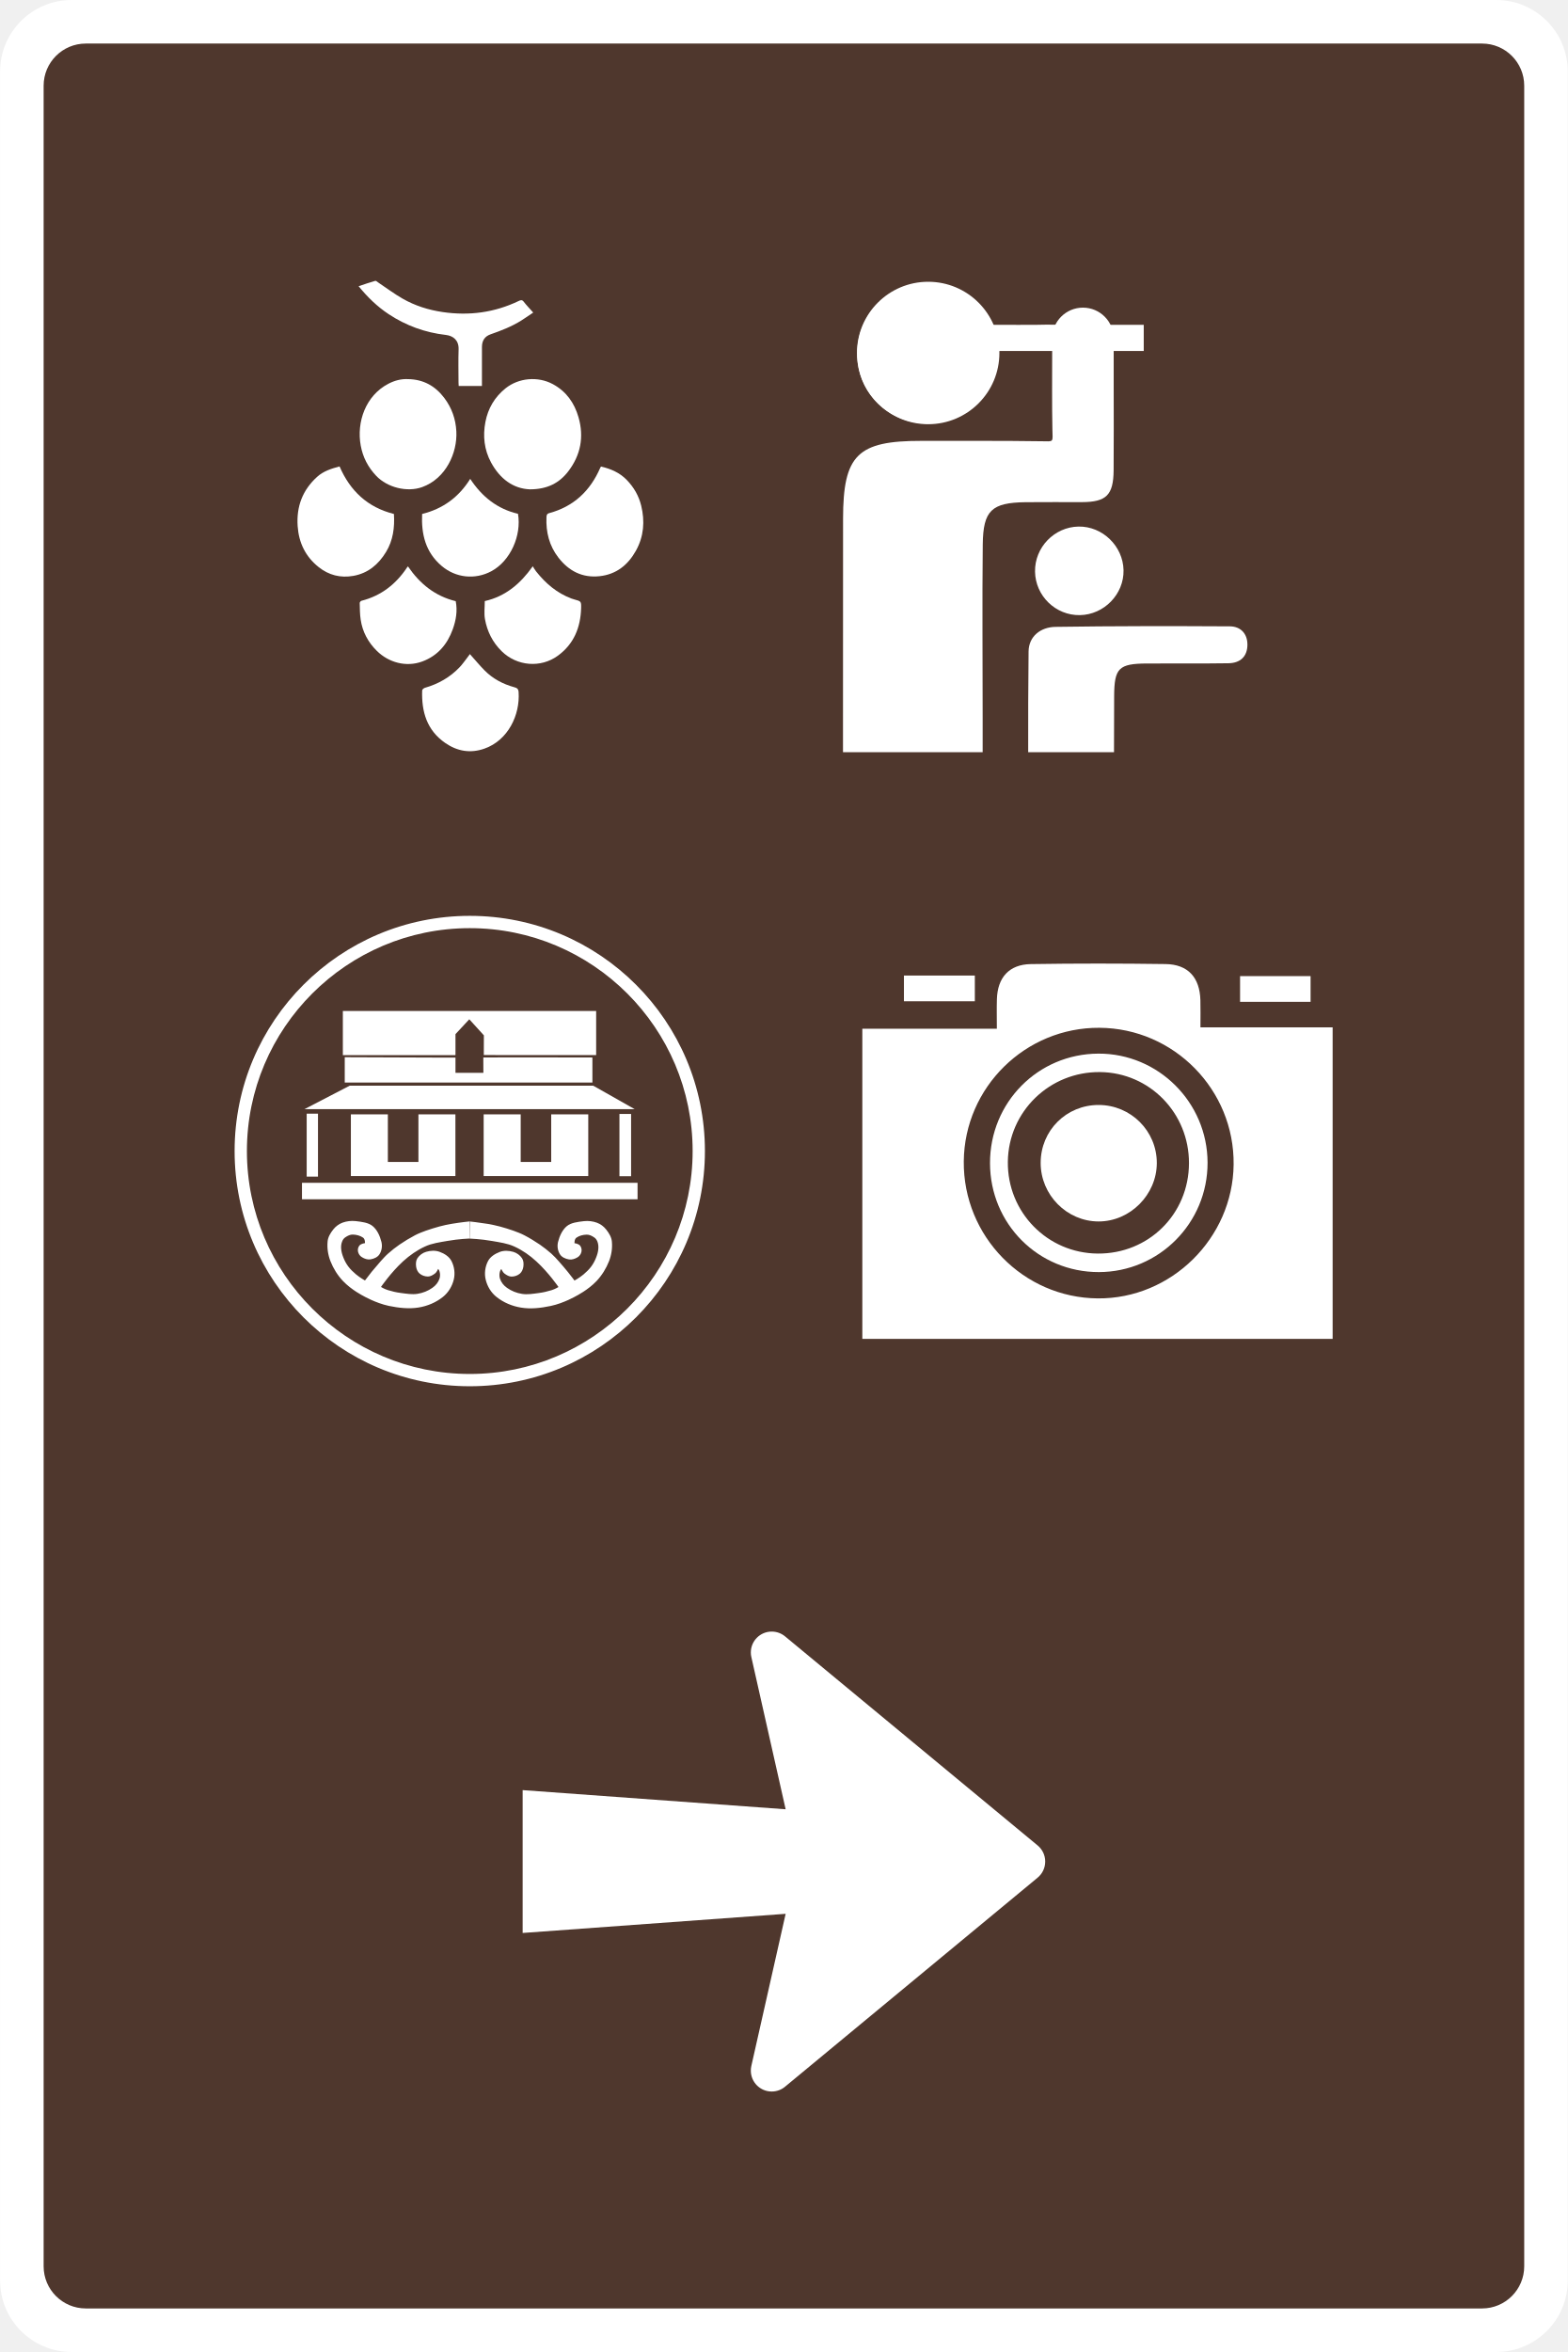
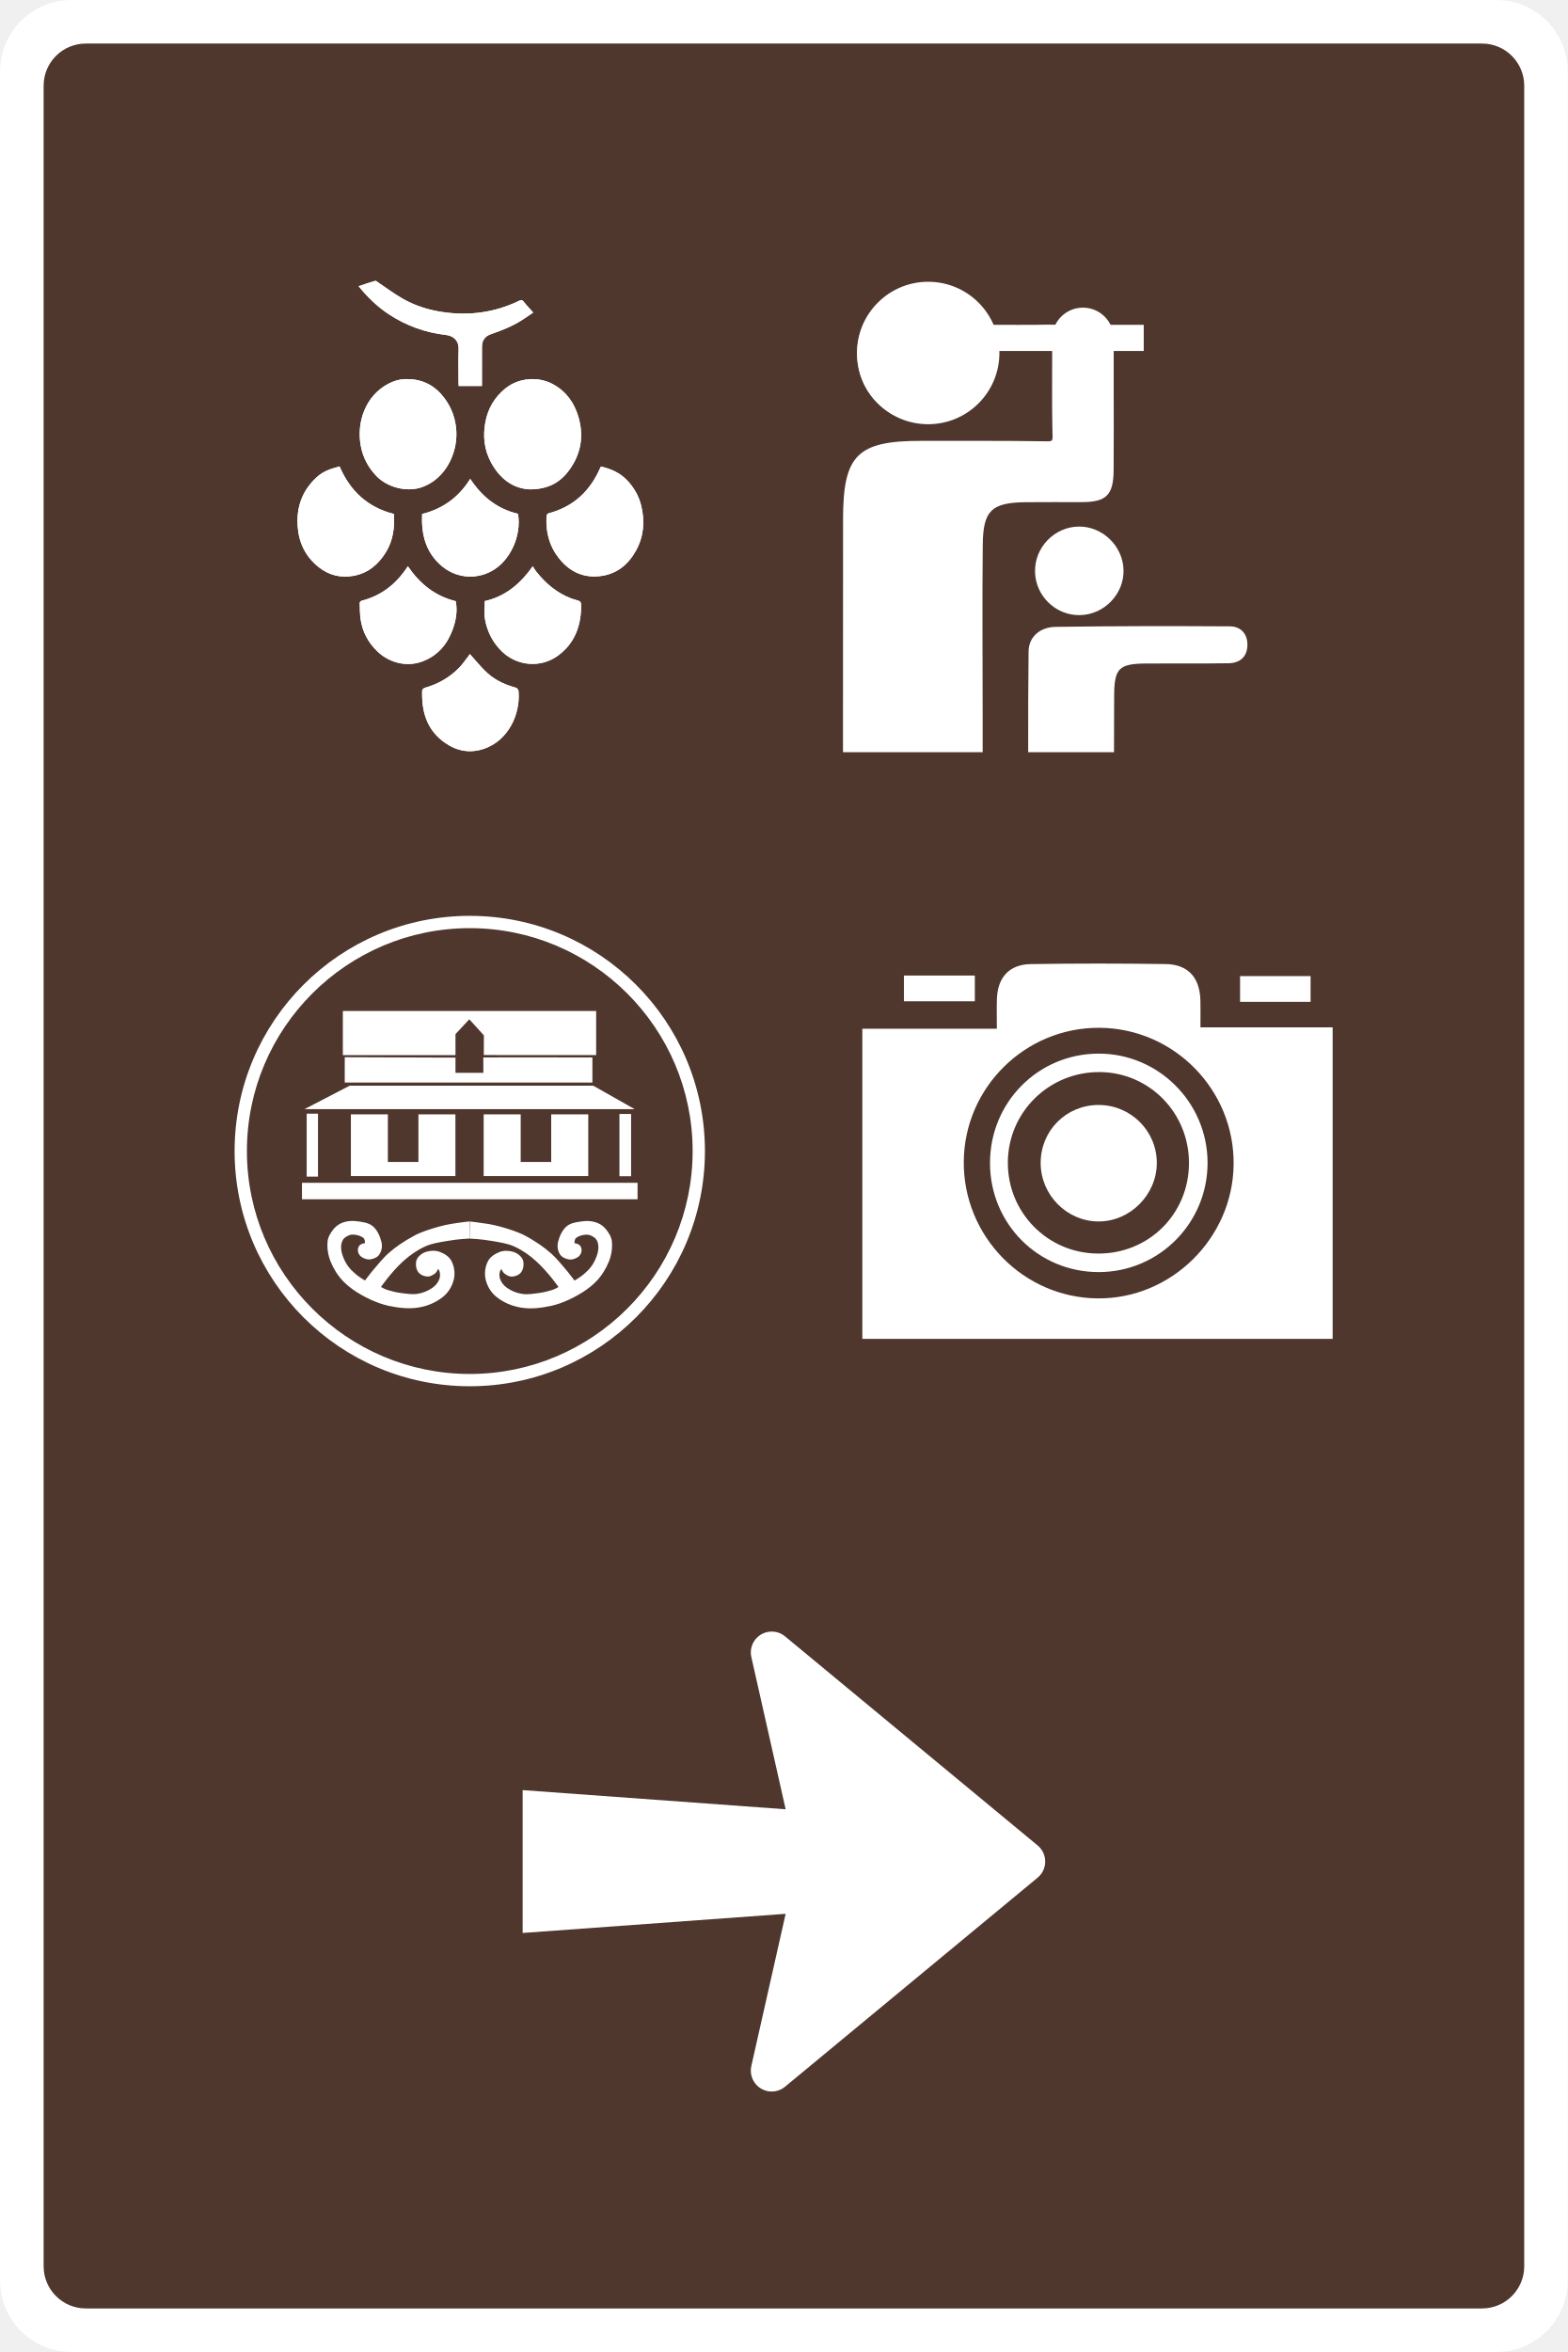
<svg xmlns="http://www.w3.org/2000/svg" version="1.1" width="31.75mm" height="47.62mm" viewBox="0 0 90 135">
  <g transform="scale(0.1)">
    <path fill="#ffffff" d="M858.92 1350L41.08 1350C18.39 1350 0 1331.61 0 1308.92L0 41.08C0 18.39 18.39 0 41.08 0L858.92 0C881.61 0 900 18.39 900 41.08L900 1308.92C900 1331.61 881.61 1350 858.92 1350" />
    <path fill="#4f372d" d="M850.8 1325L49.2 1325C35.83 1325 25 1314.16 25 1300.8L25 49.2C25 35.84 35.83 25 49.2 25L850.8 25C864.16 25 875 35.84 875 49.2L875 1300.8C875 1314.16 864.16 1325 850.8 1325" />
    <path fill="#ffffff" d="M600 1068.49C600 1064.74 598.28 1061.4 595.58 1059.19L450.74 939.32C448.65 937.56 445.94 936.49 442.99 936.49C436.36 936.49 431 941.86 431 948.49C431 949.4 431.09 950.29 431.3 951.13L450.99 1038.49L300 1027.49L300 1109.48L450.99 1098.49L431.3 1185.78C431.09 1186.72 431 1187.6 431 1188.49C431 1195.12 436.36 1200.49 442.99 1200.49C445.96 1200.49 448.68 1199.41 450.77 1197.62L595.55 1077.82C598.27 1075.61 600 1072.26 600 1068.49" />
    <path fill="#ffffff" d="M765.01 768.48C765.01 708.7 765.01 649.86 765.01 589.68C739.54 589.68 714.62 589.68 689.12 589.68C689.12 583.59 689.23 578.82 689.09 574.06C688.74 561.07 681.97 553.53 669.13 553.35C643.33 552.99 617.52 552.96 591.72 553.37C579.31 553.57 572.64 561.05 572.27 573.51C572.11 578.76 572.24 584.02 572.24 590.46C545.34 590.46 520.08 590.46 495.01 590.46C495.01 650.52 495.01 709.35 495.01 768.48C585.17 768.48 674.63 768.48 765.01 768.48" />
    <path fill="#ffffff" d="M752.35 575.02C752.35 569.5 752.35 564.91 752.35 560.27C738.37 560.27 725.01 560.27 711.87 560.27C711.87 565.73 711.87 570.29 711.87 575.02C725.6 575.02 738.53 575.02 752.35 575.02" />
    <path fill="#ffffff" d="M518.9 574.69C532.72 574.69 546.11 574.69 559.6 574.69C559.6 569.4 559.6 564.79 559.6 559.93C545.8 559.93 532.63 559.93 518.9 559.93C518.9 565.06 518.9 569.65 518.9 574.69" />
    <path fill="#4f372d" d="M630.18 719.52C659.37 719.73 682.43 696.9 682.54 667.69C682.64 638.92 660 615.68 631.55 615.35C602.53 615.02 578.9 637.96 578.55 666.8C578.2 695.79 601.24 719.32 630.18 719.52" />
    <path fill="#ffffff" d="M630.7 634.23C612.12 634.21 597.39 648.9 597.39 667.48C597.38 685.85 612.42 701.06 630.62 701.09C648.71 701.12 664.04 685.75 664.07 667.56C664.1 649.18 649.16 634.26 630.7 634.23" />
    <path fill="#4f372d" d="M693.21 667.33C693.13 632.76 664.92 604.6 630.51 604.76C595.82 604.91 568.25 632.79 568.31 667.65C568.38 702.51 596.1 730.22 630.82 730.15C665.36 730.09 693.29 701.96 693.21 667.33M553.25 666.57C553.66 624.07 588.61 589.67 631.11 589.93C673.96 590.19 708.67 625.55 708.17 668.44C707.68 710.76 672.33 745.59 630.2 745.25C587.42 744.92 552.85 709.56 553.25 666.57" />
    <path fill="#ffffff" fill-rule="evenodd" d="M176.02 675.35L182.51 675.35L182.51 639.23L176.02 639.23L176.02 675.35" />
    <path fill="#ffffff" fill-rule="evenodd" d="M355.57 675.12L362.26 675.12L362.26 639.39L355.57 639.39L355.57 675.12" />
    <path fill="#ffffff" fill-rule="evenodd" d="M173.32 688.36L365.97 688.36L365.97 678.91L173.32 678.91L173.32 688.36" />
    <path fill="#ffffff" fill-rule="evenodd" d="M174.77 636.62L364.29 636.62L340.52 623.17L200.69 623.17L174.77 636.62" />
    <path fill="#ffffff" fill-rule="evenodd" d="M277.62 675.03L337.67 675.03L337.67 639.62L316.4 639.62L316.4 666.94L298.88 666.94L298.88 639.62L277.62 639.62L277.62 675.03" />
    <path fill="#ffffff" fill-rule="evenodd" d="M201.39 675.03L261.4 675.03L261.4 639.62L240.17 639.62L240.17 666.94L222.62 666.94L222.62 639.62L201.39 639.62L201.39 675.03" />
    <path fill="#ffffff" fill-rule="evenodd" d="M209.48 713.55C209.48 713.55 207.25 713.74 206.28 714.95C205.53 715.85 205.22 717.18 205.49 718.43C205.77 719.68 206.55 720.89 207.68 721.56C209.21 722.54 211.01 723.12 212.65 722.85C214.8 722.5 216.83 721.52 217.85 719.87C219.1 717.88 219.53 715.31 218.94 712.88C218.04 709.28 216.44 705.84 213.82 703.69C211.4 701.74 207.76 701.31 204.12 700.88C201.55 700.61 198.93 700.92 196.58 701.78C194.51 702.56 192.67 703.93 191.3 705.65C189.62 707.8 188.22 710.1 188.02 712.65C187.67 716.4 188.25 720.27 189.66 723.87C191.3 728.05 193.72 731.96 196.82 735.24C201.7 740.4 208.47 743.8 208.47 743.8C208.47 743.8 215.54 747.91 223.16 749.55C228.84 750.72 234.66 751.38 240.21 750.49C245.33 749.67 250.22 747.6 254.2 744.43C257.33 741.93 259.52 738.33 260.46 734.46C261.32 730.94 260.81 727.07 259.17 723.87C257.88 721.32 255.22 719.56 252.29 718.51C249.9 717.65 247.17 717.77 244.63 718.51C242.59 719.1 240.8 720.43 239.62 722.14C238.72 723.48 238.61 725.27 238.84 727.03C239.07 728.6 239.74 730.08 240.87 731.02C242.17 732.11 243.92 732.7 245.64 732.7C247.01 732.7 248.38 731.92 249.59 731.02C250.88 730.08 251.43 728.24 251.51 728.32C252.41 729.26 252.95 731.72 252.29 733.83C251.62 735.94 250.14 737.86 248.18 739.19C245.69 740.95 242.71 742.16 239.62 742.63C236.53 743.13 233.25 742.55 229.93 742.12C227.43 741.81 225 741.22 222.58 740.48C220.55 739.85 218.67 738.68 218.67 738.68C218.67 738.68 224.26 730.5 231.34 723.98C235.13 720.54 239.35 717.57 243.96 715.46C247.91 713.62 252.41 713.04 256.9 712.25C263.2 711.12 269.65 710.88 269.65 710.88L269.56 701.07C269.56 701.07 264.41 701.58 259.32 702.44C256.94 702.83 254.6 703.34 252.29 703.96C249.67 704.67 247.05 705.49 244.47 706.38C242.36 707.17 240.21 707.95 238.22 709.01C235.16 710.61 232.2 712.41 229.34 714.36C227.04 715.93 224.85 717.68 222.77 719.52C221.25 720.85 219.92 722.37 218.55 723.87C216.79 725.86 215.07 727.89 213.39 729.92C211.4 732.42 209.48 734.97 209.48 734.97C209.48 734.97 206.71 733.44 204.32 731.45C202.68 730.08 201.15 728.6 199.91 726.95C198.73 725.39 197.79 723.63 197.09 721.83C196.43 720.19 195.92 718.43 195.8 716.71C195.68 715.35 195.84 713.93 196.35 712.65C196.7 711.63 197.36 710.73 198.22 710.18C199.55 709.28 201 708.58 202.48 708.61C204.64 708.66 206.79 709.25 208.39 710.38C209.64 711.24 209.48 713.55 209.48 713.55" />
    <path fill="#ffffff" fill-rule="evenodd" d="M329.77 713.58C329.77 713.58 332 713.78 332.98 714.99C333.72 715.93 334.03 717.26 333.76 718.47C333.48 719.76 332.7 720.93 331.57 721.64C330.04 722.57 328.24 723.16 326.61 722.89C324.49 722.54 322.42 721.56 321.4 719.91C320.15 717.92 319.72 715.35 320.31 712.91C321.21 709.36 322.81 705.88 325.43 703.73C327.85 701.78 331.49 701.35 335.16 700.92C337.71 700.64 340.32 700.95 342.67 701.82C344.75 702.6 346.58 703.96 347.95 705.72C349.63 707.83 351.04 710.18 351.23 712.68C351.58 716.44 351 720.31 349.59 723.91C347.95 728.08 345.52 732 342.44 735.28C337.55 740.44 330.78 743.84 330.78 743.84C330.78 743.84 323.75 747.98 316.12 749.59C310.42 750.8 304.59 751.46 299.04 750.53C293.92 749.7 289.04 747.63 285.05 744.46C281.92 742 279.73 738.41 278.79 734.5C277.93 730.98 278.44 727.11 280.08 723.91C281.37 721.36 284.07 719.65 286.96 718.54C289.35 717.68 292.08 717.81 294.63 718.54C296.66 719.14 298.46 720.46 299.63 722.18C300.53 723.51 300.65 725.31 300.41 727.07C300.17 728.63 299.51 730.12 298.38 731.06C297.09 732.15 295.33 732.74 293.61 732.74C292.24 732.74 290.87 731.96 289.66 731.06C288.37 730.12 287.82 728.28 287.74 728.4C286.84 729.3 286.34 731.76 286.96 733.87C287.63 735.98 289.11 737.9 291.06 739.22C293.58 740.99 296.54 742.2 299.63 742.66C302.72 743.18 306.04 742.59 309.32 742.16C311.82 741.85 314.25 741.26 316.67 740.52C318.71 739.89 320.58 738.72 320.58 738.72C320.58 738.72 314.99 730.55 307.92 724.06C304.16 720.58 299.9 717.61 295.29 715.5C291.34 713.66 286.84 713.08 282.39 712.29C276.06 711.16 269.61 710.92 269.61 710.92L269.69 701.11C269.69 701.11 274.84 701.65 279.93 702.48C282.31 702.91 284.66 703.38 286.96 704C289.62 704.71 292.2 705.53 294.78 706.43C296.89 707.21 299.04 707.99 301.03 709.05C304.13 710.65 307.06 712.49 309.91 714.4C312.22 716.01 314.41 717.73 316.48 719.56C318 720.89 319.37 722.42 320.7 723.91C322.5 725.9 324.18 727.93 325.86 729.96C327.89 732.47 329.77 735.01 329.77 735.01C329.77 735.01 332.58 733.48 334.97 731.49C336.57 730.12 338.1 728.67 339.35 726.99C340.52 725.43 341.46 723.67 342.16 721.87C342.82 720.23 343.34 718.51 343.45 716.75C343.57 715.38 343.42 713.97 342.94 712.68C342.55 711.71 341.93 710.77 341.03 710.22C339.7 709.32 338.25 708.61 336.77 708.66C334.62 708.7 332.47 709.28 330.87 710.41C329.61 711.28 329.77 713.58 329.77 713.58" />
    <path fill="#ffffff" fill-rule="evenodd" d="M277.74 605.57L342.2 605.61L342.2 580.28L196.78 580.28L196.78 605.61L261.4 605.61L261.44 605.3L261.44 593.58L269.37 585.05L277.74 594.27C277.74 598.07 277.74 601.82 277.7 605.57L277.74 605.57" />
    <path fill="#ffffff" fill-rule="evenodd" d="M285.79 606.94L277.42 606.98L277.46 615.78L261.44 615.78L261.44 607.02L249.32 607.02C232.2 606.98 215.03 606.9 197.87 606.82L197.87 621.37L340.05 621.37L340.05 606.98C321.99 606.9 303.89 606.94 285.79 606.94" />
    <path fill="#ffffff" d="M269.65 525.68C195.08 525.68 134.64 586.12 134.64 660.68C134.64 735.24 195.08 795.68 269.65 795.68C344.2 795.68 404.64 735.24 404.64 660.68C404.64 586.12 344.2 525.68 269.65 525.68M269.65 532.74C340.19 532.74 397.59 590.13 397.59 660.68C397.59 731.23 340.19 788.63 269.65 788.63C199.1 788.63 141.7 731.23 141.7 660.68C141.7 590.13 199.1 532.74 269.65 532.74" />
    <path fill="#ffffff" d="M656.57 186.44C656.57 192.21 656.57 196.16 656.57 201.44C655.58 201.49 640.36 201.39 639.32 201.44C639.32 208.57 639.32 215.43 639.32 222.28C639.31 238.18 639.42 254.08 639.28 269.98C639.15 284.18 635.09 288.16 621.12 288.21C610.31 288.26 599.5 288.11 588.68 288.25C569.24 288.52 564.36 292.95 564.15 312.57C563.8 345.64 564.09 378.71 564.09 411.79C564.09 419.35 564.09 424.17 564.09 431.73C537.11 431.73 511.17 431.73 483.91 431.73C483.91 428.16 483.9 426.06 483.91 422.67C483.92 381.01 483.89 339.35 483.95 297.7C484 261.11 492.23 253 528.95 253.05C550.89 253.09 576.18 252.93 598.12 253.27C605.13 253.38 604.29 254.06 604.13 246.29C603.84 232.39 604 215.91 604 201.44C603.27 201.44 573.96 201.44 573.54 201.44C572.77 205.33 572.2 209.24 571.27 212.87C566.55 231.4 550.42 243.5 531.19 243.07C512.64 242.65 496.65 229.52 492.95 211.67C489.07 192.91 498.09 174.47 515.08 166.44C531.8 158.53 552.26 162.56 563.18 177.48C568.06 184.15 562.14 186.37 569.65 186.44C576.33 186.51 594.93 186.44 594.93 186.44C600.95 186.23 611.42 186.44 611.42 186.44L628.77 186.44L656.57 186.44" />
    <path fill="#ffffff" d="M639.5 431.73C623.03 431.73 606.32 431.73 590.23 431.73C590.2 412.64 590.22 394.27 590.45 373.94C590.55 365.19 597.44 359.94 605.87 359.81C639.24 359.31 672.62 359.32 705.99 359.51C712.09 359.54 716.1 363.61 716.09 370.01C716.08 376.9 711.9 380.59 705.22 380.69C689.65 380.93 674.07 380.74 658.49 380.83C642.17 380.92 639.67 383.44 639.58 399.57C639.52 409.74 639.54 419.91 639.5 430.09L639.5 431.73" />
    <path fill="#ffffff" d="M619.92 353.07C606.01 353.32 594.38 342.04 594.16 328.1C593.93 314.2 605.23 302.5 619.1 302.24C632.87 301.99 644.69 313.44 644.97 327.28C645.24 341.05 633.8 352.83 619.92 353.07" />
    <path fill="#ffffff" d="M573.7 202.61C573.7 225.18 555.4 243.49 532.82 243.49C510.24 243.49 491.94 225.18 491.94 202.61C491.94 180.03 510.24 161.73 532.82 161.73C555.4 161.73 573.7 180.03 573.7 202.61" />
    <path fill="#ffffff" d="M639.32 194.24C639.32 184.49 631.41 176.58 621.66 176.58C611.9 176.58 604 184.49 604 194.24C604 203.99 611.9 211.9 621.66 211.9C631.41 211.9 639.32 203.99 639.32 194.24" />
    <path fill="#ffffff" fill-rule="evenodd" d="M304.15 280.87C314.2 280.86 321.05 277.22 326.14 270.6C333.29 261.31 335.34 250.82 332.07 239.49C329.69 231.25 325.08 224.67 317.34 220.49C308.81 215.88 297.74 216.83 290.17 222.9C283.93 227.91 280.1 234.45 278.62 242.2C277.09 250.22 277.9 258.1 281.86 265.43C286.96 274.86 294.59 280.49 304.15 280.87" />
    <path fill="#ffffff" fill-rule="evenodd" d="M234.22 217.61C230.15 217.41 226.4 218.45 222.86 220.3C209.84 227.11 204.56 242.26 207.05 255.79C208.28 262.46 211.22 268.16 215.94 273.13C222.3 279.83 233.68 282.71 242.35 279.57C255.97 274.63 262.57 259.9 261.94 247.63C261.58 240.57 259.32 234.1 254.99 228.38C249.75 221.46 242.92 217.74 234.22 217.61" />
    <path fill="#ffffff" fill-rule="evenodd" d="M344.98 267.78C344.79 268.11 344.63 268.33 344.53 268.56C338.79 281.76 329.3 290.75 315.22 294.54C313.85 294.92 313.73 295.8 313.68 296.88C313.3 305.4 315.27 313.26 320.54 320.06C326.47 327.71 334.19 331.76 344.07 330.73C353.74 329.72 360.48 324.29 365.06 316.05C369.58 307.9 370.24 299.18 368.06 290.24C366.66 284.54 363.82 279.63 359.69 275.4C355.64 271.25 350.61 269.11 344.98 267.78" />
    <path fill="#ffffff" fill-rule="evenodd" d="M194.89 267.72C190.12 269 185.64 270.41 182.02 273.69C173.64 281.28 170.08 290.73 170.83 301.95C171.48 311.55 175.35 319.49 182.88 325.49C188.7 330.13 195.41 331.85 202.79 330.54C211.25 329.04 217.21 323.98 221.55 316.86C225.66 310.13 226.58 302.69 226.1 295.01C210.99 291.21 200.97 281.8 194.89 267.72" />
    <path fill="#ffffff" fill-rule="evenodd" d="M278.26 345.01C278.26 348.56 277.78 352.04 278.36 355.33C279.63 362.4 282.73 368.66 287.98 373.81C296.71 382.38 310.34 383.56 320.22 376.36C329.46 369.62 333.25 360.12 333.57 349.05C333.68 345.11 333.46 345.1 329.71 344.08C329.14 343.92 328.58 343.75 328.03 343.55C319.67 340.42 313.18 334.86 307.72 327.97C307.01 327.08 306.46 326.07 305.8 325.04C298.8 334.95 290.25 342.3 278.26 345.01" />
    <path fill="#ffffff" fill-rule="evenodd" d="M242.29 295.01C241.76 306.58 244.22 316.96 253.51 324.84C261.52 331.65 272.62 332.94 282.11 327.83C293 321.95 299.46 307.32 297.33 294.91C285.49 292.15 276.65 285.13 269.9 274.86C263.34 285.39 254.22 292.05 242.29 295.01" />
    <path fill="#ffffff" fill-rule="evenodd" d="M234.16 325.1C234.01 325.25 233.86 325.37 233.75 325.54C227.38 335.22 218.84 341.94 207.46 344.84C207.03 344.95 206.44 345.69 206.46 346.12C206.55 349.32 206.54 352.55 207.02 355.71C208.07 362.72 211.31 368.7 216.37 373.67C223.08 380.24 233.07 383.1 242.34 379.69C251.19 376.43 256.74 369.86 259.87 361.22C261.75 356.02 262.68 350.61 261.58 345.06C249.7 342.16 240.97 335.07 234.16 325.1" />
    <path fill="#ffffff" fill-rule="evenodd" d="M269.71 375.44C269.26 376.04 268.68 376.89 268.04 377.71C266.68 379.46 265.4 381.3 263.88 382.91C258.34 388.75 251.58 392.58 243.86 394.8C243.23 394.98 242.34 395.76 242.32 396.28C241.89 408.44 244.98 419.13 255.55 426.44C262.5 431.25 270.07 432.54 278.14 429.67C291.65 424.88 298.58 410.35 297.68 397.22C297.55 395.36 296.73 394.86 295.21 394.45C288.71 392.67 282.89 389.6 278.14 384.8C275.22 381.84 272.56 378.62 269.71 375.44" />
    <path fill="#ffffff" fill-rule="evenodd" d="M276.63 221.55C276.63 220.68 276.63 220.03 276.63 219.38C276.63 212.62 276.61 205.86 276.64 199.11C276.66 195.51 278.24 193.06 281.6 191.89C287.74 189.74 293.78 187.41 299.29 183.93C301.58 182.48 303.79 180.93 306.07 179.4C304.09 177.17 302.25 175.3 300.66 173.23C299.69 171.97 298.95 172.18 297.73 172.76C283.84 179.42 269.27 181.36 254.05 179.11C245.92 177.91 238.2 175.48 231.1 171.42C226.28 168.67 221.82 165.3 217.19 162.22C216.6 161.83 215.86 161.06 215.39 161.2C212.24 162.09 209.13 163.18 205.83 164.27C211 170.63 216.59 176.03 223.15 180.36C233.11 186.93 244.03 190.89 255.91 192.25C260.12 192.73 263.42 195.32 263.23 200.52C263.01 206.87 263.18 213.24 263.19 219.6C263.19 220.24 263.25 220.87 263.29 221.55C267.76 221.55 272.07 221.55 276.63 221.55" />
+     <path fill="#ffffff" fill-rule="evenodd" d="M304.15 280.87C294.59 280.49 286.96 274.86 281.86 265.43C277.9 258.1 277.09 250.22 278.62 242.2C280.1 234.45 283.93 227.91 290.17 222.9C297.74 216.83 308.81 215.88 317.34 220.49C325.08 224.67 329.69 231.25 332.07 239.49C335.34 250.82 333.29 261.31 326.14 270.6C321.05 277.22 314.2 280.86 304.15 280.87" />
+     <path fill="#ffffff" fill-rule="evenodd" d="M234.22 217.61C242.92 217.74 249.75 221.46 254.99 228.38C259.32 234.1 261.58 240.57 261.94 247.63C262.57 259.9 255.97 274.63 242.35 279.57C233.68 282.71 222.3 279.83 215.94 273.13C211.22 268.16 208.28 262.46 207.05 255.79C204.56 242.26 209.84 227.11 222.86 220.3C226.4 218.45 230.15 217.41 234.22 217.61" />
+     <path fill="#ffffff" fill-rule="evenodd" d="M344.98 267.78C350.61 269.11 355.64 271.25 359.69 275.4C363.82 279.63 366.66 284.54 368.06 290.24C370.24 299.18 369.58 307.9 365.06 316.05C360.48 324.29 353.74 329.72 344.07 330.73C334.19 331.76 326.47 327.71 320.54 320.06C315.27 313.26 313.3 305.4 313.68 296.88C313.73 295.8 313.85 294.92 315.22 294.54C329.3 290.75 338.79 281.76 344.53 268.56C344.63 268.33 344.79 268.11 344.98 267.78" />
+     <path fill="#ffffff" fill-rule="evenodd" d="M194.89 267.72C200.97 281.8 210.99 291.21 226.1 295.01C226.58 302.69 225.66 310.13 221.55 316.86C217.21 323.98 211.25 329.04 202.79 330.54C195.41 331.85 188.7 330.13 182.88 325.49C175.35 319.49 171.48 311.55 170.83 301.95C170.08 290.73 173.64 281.28 182.02 273.69C185.64 270.41 190.12 269 194.89 267.72" />
+     <path fill="#ffffff" fill-rule="evenodd" d="M278.26 345.01C290.25 342.3 298.8 334.95 305.8 325.04C306.46 326.07 307.01 327.08 307.72 327.97C313.18 334.86 319.67 340.42 328.03 343.55C328.58 343.75 329.14 343.92 329.71 344.08C333.46 345.1 333.68 345.11 333.57 349.05C333.25 360.12 329.46 369.62 320.22 376.36C310.34 383.56 296.71 382.38 287.98 373.81C282.73 368.66 279.63 362.4 278.36 355.33C277.78 352.04 278.26 348.56 278.26 345.01" />
+     <path fill="#ffffff" fill-rule="evenodd" d="M242.29 295.01C254.22 292.05 263.34 285.39 269.9 274.86C276.65 285.13 285.49 292.15 297.33 294.91C299.46 307.32 293 321.95 282.11 327.83C272.62 332.94 261.52 331.65 253.51 324.84C244.22 316.96 241.76 306.58 242.29 295.01" />
+     <path fill="#ffffff" fill-rule="evenodd" d="M234.16 325.1C240.97 335.07 249.7 342.16 261.58 345.06C262.68 350.61 261.75 356.02 259.87 361.22C256.74 369.86 251.19 376.43 242.34 379.69C233.07 383.1 223.08 380.24 216.37 373.67C211.31 368.7 208.07 362.72 207.02 355.71C206.54 352.55 206.55 349.32 206.46 346.12C206.44 345.69 207.03 344.95 207.46 344.84C218.84 341.94 227.38 335.22 233.75 325.54C233.86 325.37 234.01 325.25 234.16 325.1" />
+     <path fill="#ffffff" fill-rule="evenodd" d="M269.71 375.44C272.56 378.62 275.22 381.84 278.14 384.8C282.89 389.6 288.71 392.67 295.21 394.45C296.73 394.86 297.55 395.36 297.68 397.22C298.58 410.35 291.65 424.88 278.14 429.67C270.07 432.54 262.5 431.25 255.55 426.44C244.98 419.13 241.89 408.44 242.32 396.28C242.34 395.76 243.23 394.98 243.86 394.8C251.58 392.58 258.34 388.75 263.88 382.91C265.4 381.3 266.68 379.46 268.04 377.71C268.68 376.89 269.26 376.04 269.71 375.44" />
+     <path fill="#ffffff" fill-rule="evenodd" d="M276.63 221.55C272.07 221.55 267.76 221.55 263.29 221.55C263.25 220.87 263.19 220.24 263.19 219.6C263.18 213.24 263.01 206.87 263.23 200.52C263.42 195.32 260.12 192.73 255.91 192.25C244.03 190.89 233.11 186.93 223.15 180.36C216.59 176.03 211 170.63 205.83 164.27C209.13 163.18 212.24 162.09 215.39 161.2C215.86 161.06 216.6 161.83 217.19 162.22C221.82 165.3 226.28 168.67 231.1 171.42C238.2 175.48 245.92 177.91 254.05 179.11C269.27 181.36 283.84 179.42 297.73 172.76C298.95 172.18 299.69 171.97 300.66 173.23C302.25 175.3 304.09 177.17 306.07 179.4C303.79 180.93 301.58 182.48 299.29 183.93C293.78 187.41 287.74 189.74 281.6 191.89C278.24 193.06 276.66 195.51 276.64 199.11C276.61 205.86 276.63 212.62 276.63 219.38C276.63 220.03 276.63 220.68 276.63 221.55" />
  </g>
</svg>
